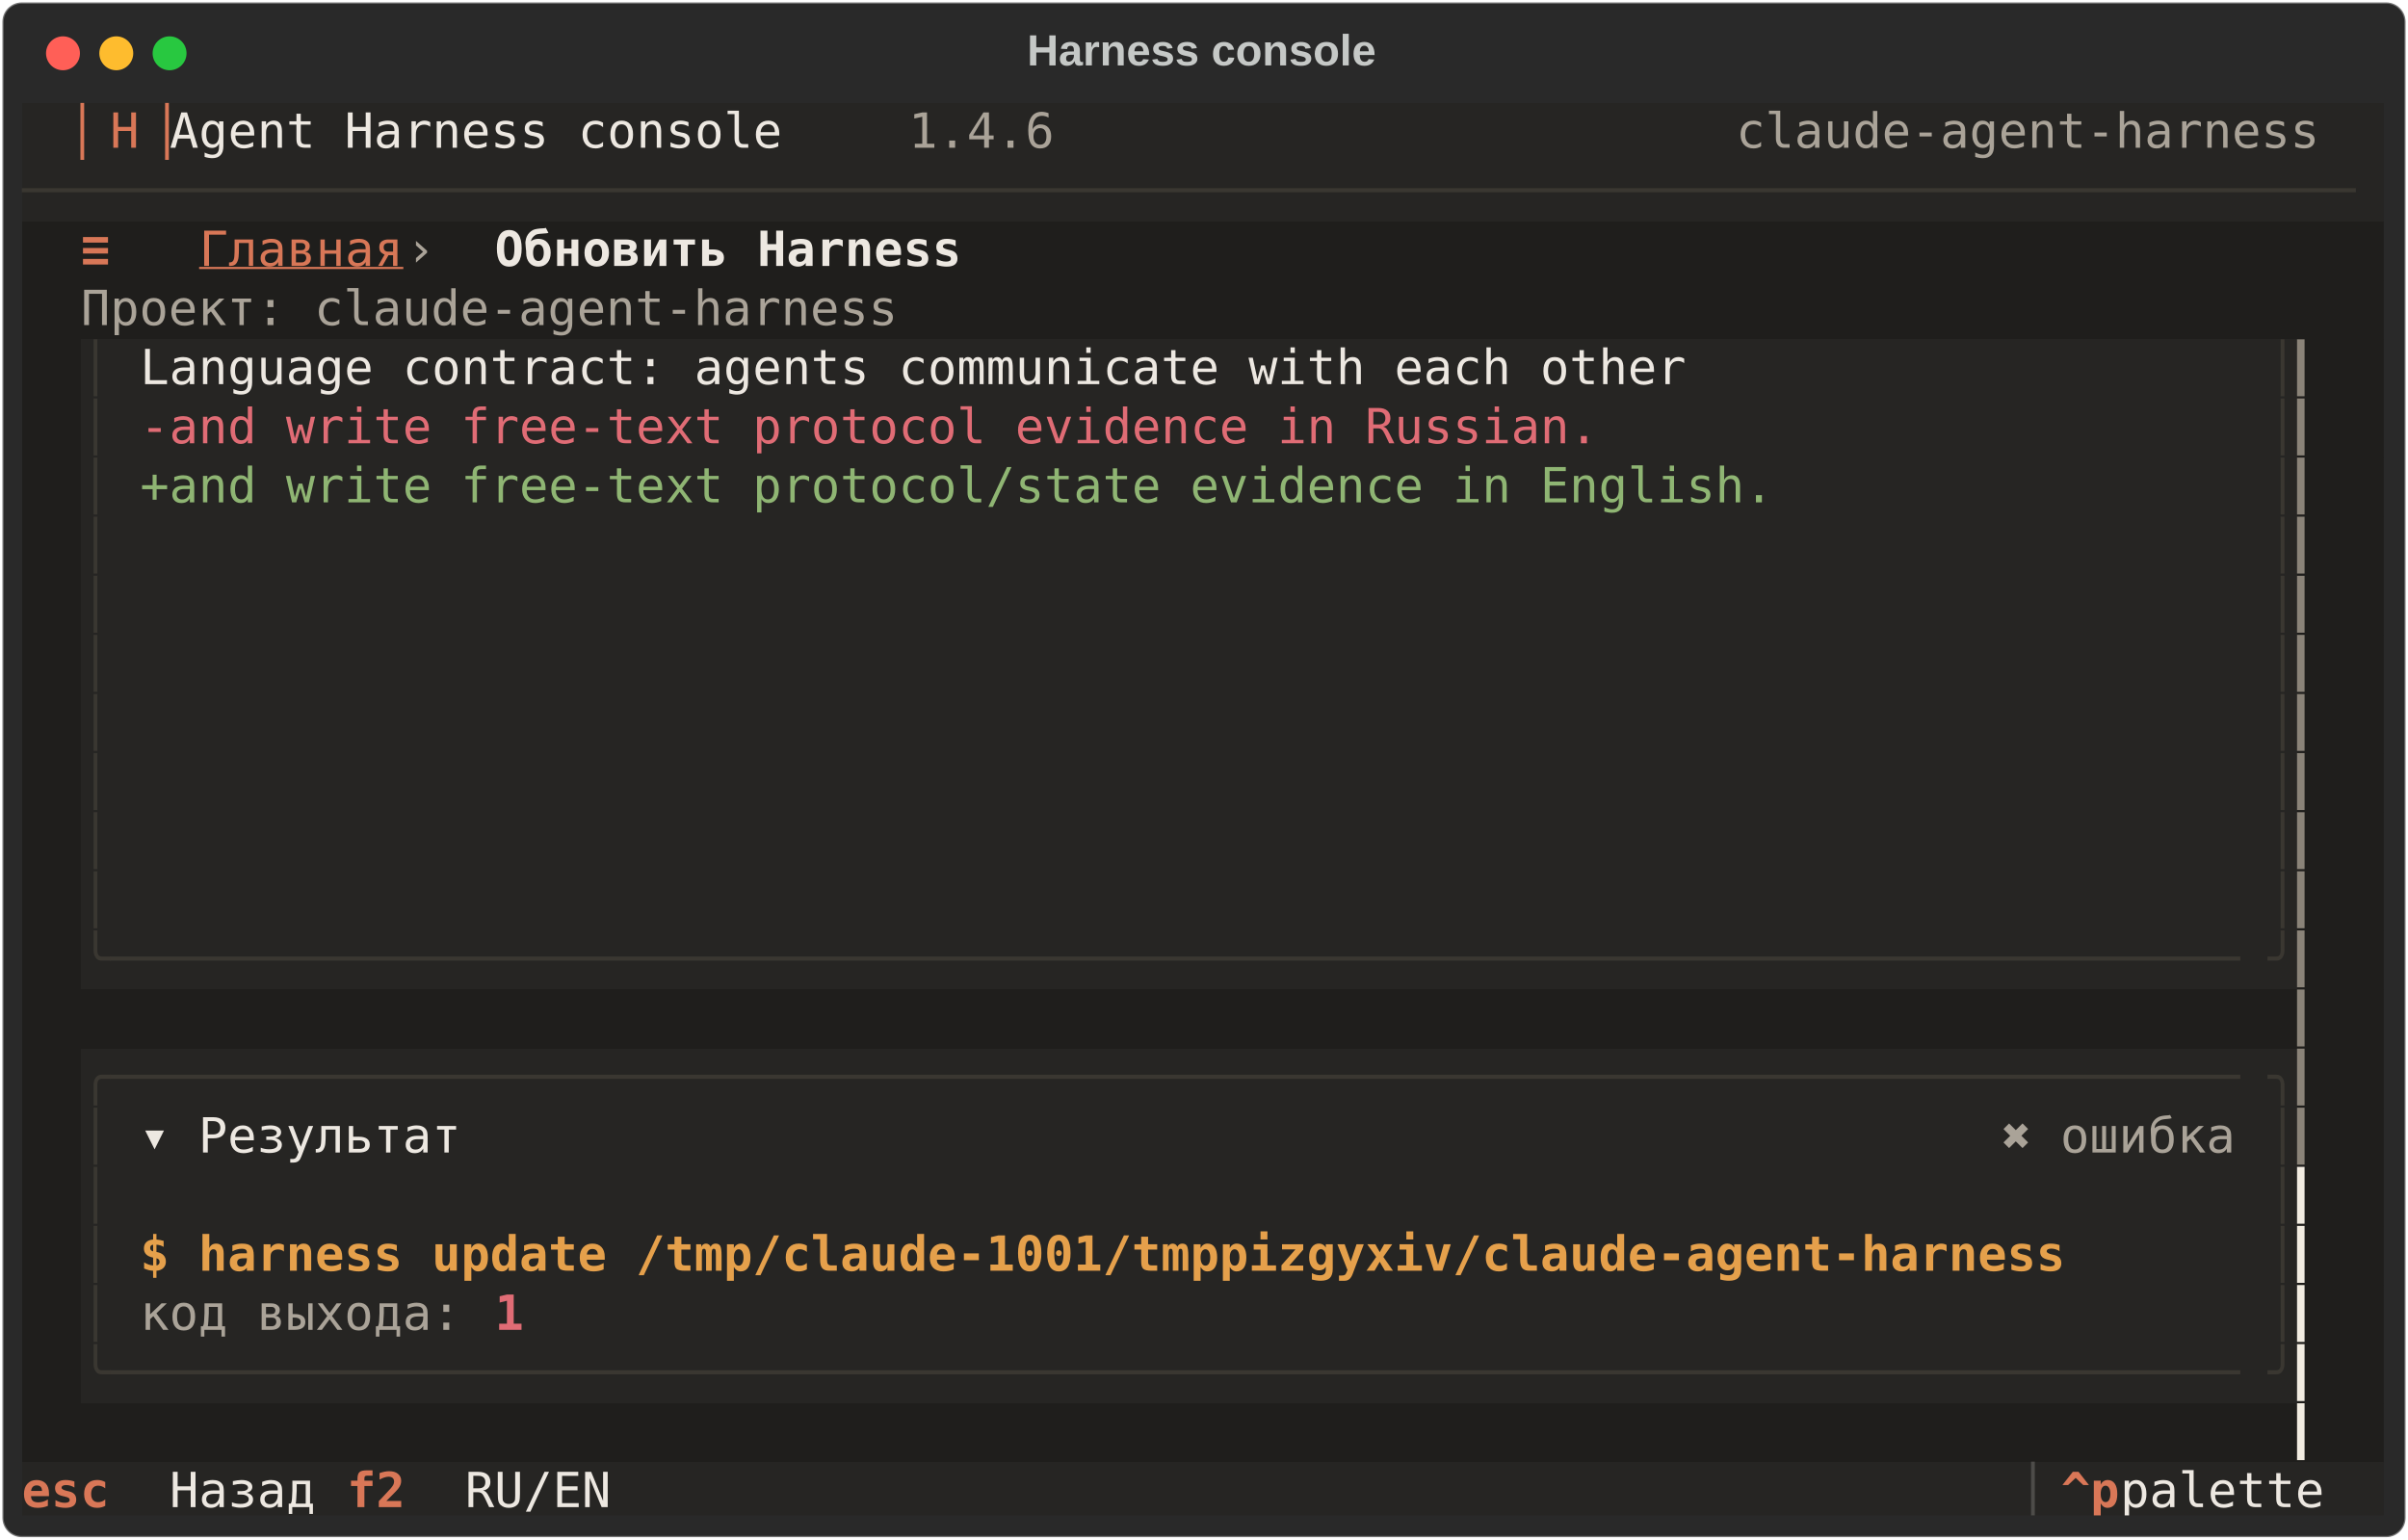
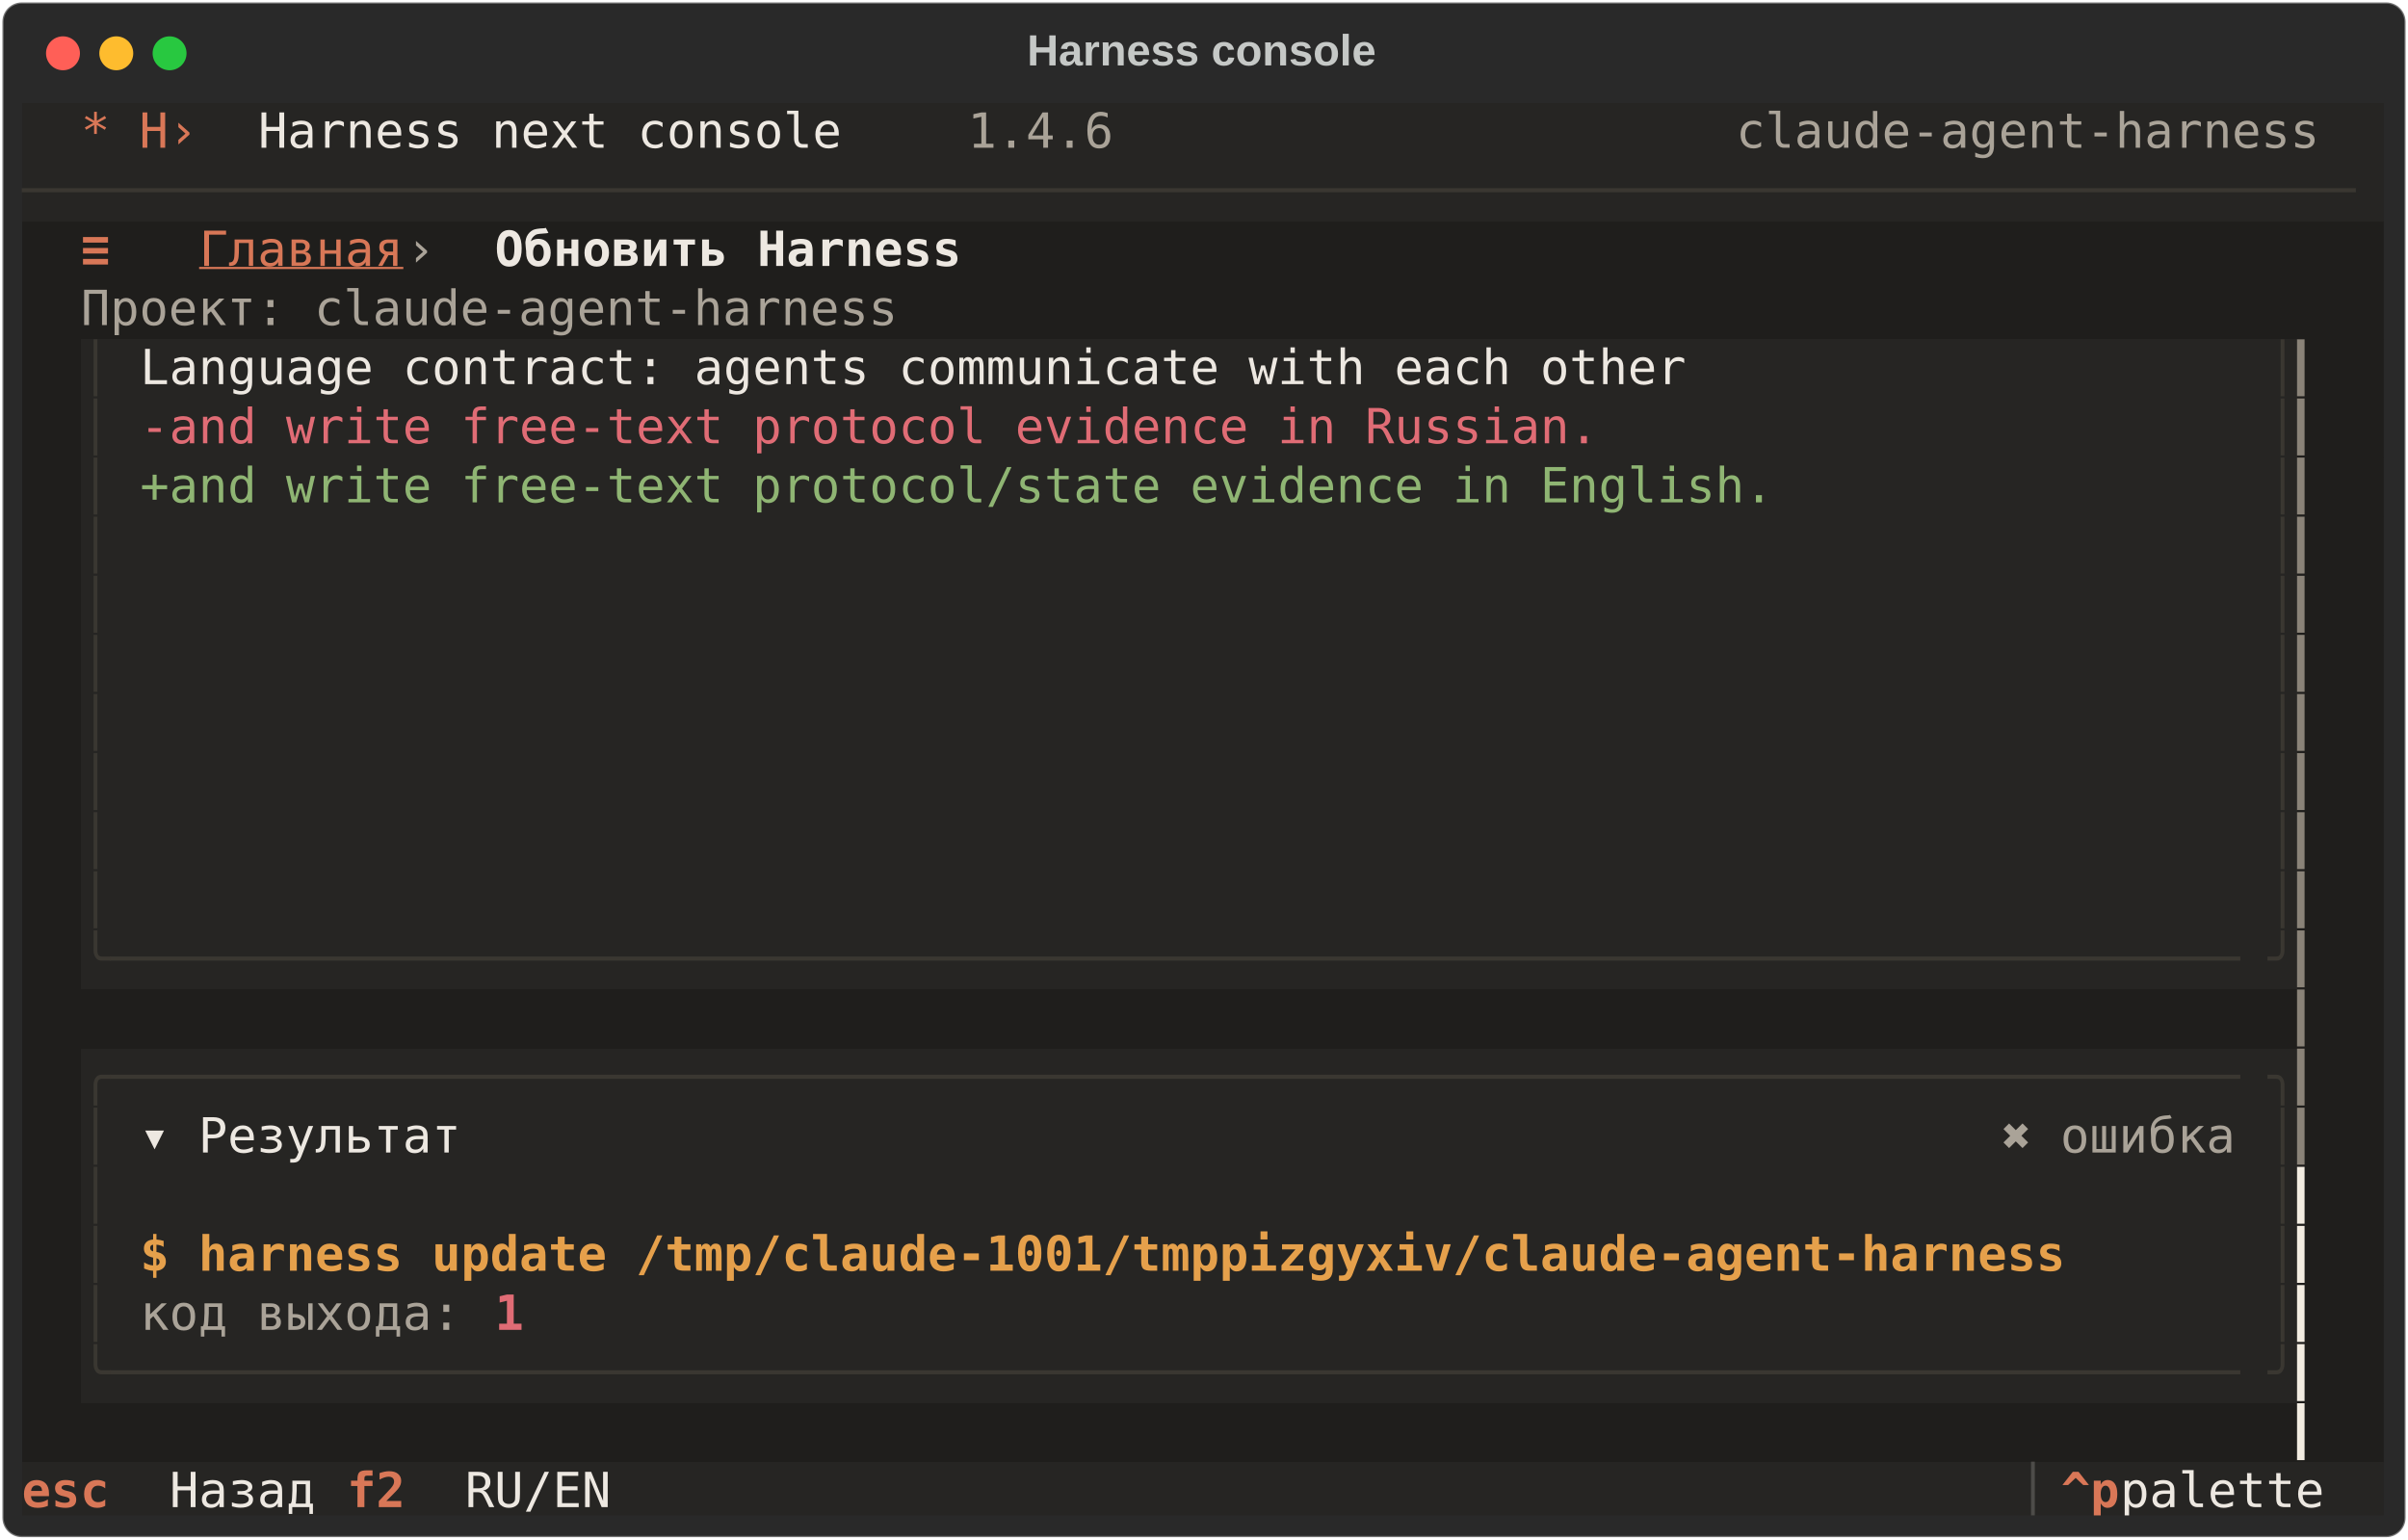
<svg xmlns="http://www.w3.org/2000/svg" class="rich-terminal" viewBox="0 0 994 635.6">
  <style>

    @font-face {
        font-family: "Fira Code";
        src: local("FiraCode-Regular"),
                url("https://cdnjs.cloudflare.com/ajax/libs/firacode/6.2.0/woff2/FiraCode-Regular.woff2") format("woff2"),
                url("https://cdnjs.cloudflare.com/ajax/libs/firacode/6.2.0/woff/FiraCode-Regular.woff") format("woff");
        font-style: normal;
        font-weight: 400;
    }
    @font-face {
        font-family: "Fira Code";
        src: local("FiraCode-Bold"),
                url("https://cdnjs.cloudflare.com/ajax/libs/firacode/6.2.0/woff2/FiraCode-Bold.woff2") format("woff2"),
                url("https://cdnjs.cloudflare.com/ajax/libs/firacode/6.2.0/woff/FiraCode-Bold.woff") format("woff");
        font-style: bold;
        font-weight: 700;
    }

    .terminal-1003367229-matrix {
        font-family: Fira Code, monospace;
        font-size: 20px;
        line-height: 24.4px;
        font-variant-east-asian: full-width;
    }

    .terminal-1003367229-title {
        font-size: 18px;
        font-weight: bold;
        font-family: arial;
    }

    .terminal-1003367229-r1 { fill: #c5c8c6 }
.terminal-1003367229-r2 { fill: #d97757 }
.terminal-1003367229-r3 { fill: #ede8e1 }
.terminal-1003367229-r4 { fill: #aaa398 }
.terminal-1003367229-r5 { fill: #3a3731 }
.terminal-1003367229-r6 { fill: #d87757;font-weight: bold }
.terminal-1003367229-r7 { fill: #d87757;text-decoration: underline; }
.terminal-1003367229-r8 { fill: #ede8e1;font-weight: bold }
.terminal-1003367229-r9 { fill: #8a8378 }
.terminal-1003367229-r10 { fill: #e06c75 }
.terminal-1003367229-r11 { fill: #8fb573 }
.terminal-1003367229-r12 { fill: #f2ece1 }
.terminal-1003367229-r13 { fill: #e5a04b;font-weight: bold }
.terminal-1003367229-r14 { fill: #e06c75;font-weight: bold }
.terminal-1003367229-r15 { fill: #d97757;font-weight: bold }
.terminal-1003367229-r16 { fill: #4d4c49 }
    </style>
  <defs>
    <clipPath id="terminal-1003367229-clip-terminal">
      <rect x="0" y="0" width="975.0" height="584.6" />
    </clipPath>
    <clipPath id="terminal-1003367229-line-0">
      <rect x="0" y="1.5" width="976" height="24.65" />
    </clipPath>
    <clipPath id="terminal-1003367229-line-1">
      <rect x="0" y="25.9" width="976" height="24.65" />
    </clipPath>
    <clipPath id="terminal-1003367229-line-2">
      <rect x="0" y="50.3" width="976" height="24.65" />
    </clipPath>
    <clipPath id="terminal-1003367229-line-3">
      <rect x="0" y="74.7" width="976" height="24.65" />
    </clipPath>
    <clipPath id="terminal-1003367229-line-4">
      <rect x="0" y="99.1" width="976" height="24.65" />
    </clipPath>
    <clipPath id="terminal-1003367229-line-5">
      <rect x="0" y="123.5" width="976" height="24.65" />
    </clipPath>
    <clipPath id="terminal-1003367229-line-6">
      <rect x="0" y="147.9" width="976" height="24.65" />
    </clipPath>
    <clipPath id="terminal-1003367229-line-7">
      <rect x="0" y="172.3" width="976" height="24.65" />
    </clipPath>
    <clipPath id="terminal-1003367229-line-8">
      <rect x="0" y="196.7" width="976" height="24.65" />
    </clipPath>
    <clipPath id="terminal-1003367229-line-9">
      <rect x="0" y="221.1" width="976" height="24.65" />
    </clipPath>
    <clipPath id="terminal-1003367229-line-10">
      <rect x="0" y="245.5" width="976" height="24.65" />
    </clipPath>
    <clipPath id="terminal-1003367229-line-11">
      <rect x="0" y="269.9" width="976" height="24.65" />
    </clipPath>
    <clipPath id="terminal-1003367229-line-12">
      <rect x="0" y="294.3" width="976" height="24.65" />
    </clipPath>
    <clipPath id="terminal-1003367229-line-13">
      <rect x="0" y="318.7" width="976" height="24.65" />
    </clipPath>
    <clipPath id="terminal-1003367229-line-14">
      <rect x="0" y="343.1" width="976" height="24.65" />
    </clipPath>
    <clipPath id="terminal-1003367229-line-15">
      <rect x="0" y="367.5" width="976" height="24.65" />
    </clipPath>
    <clipPath id="terminal-1003367229-line-16">
      <rect x="0" y="391.9" width="976" height="24.65" />
    </clipPath>
    <clipPath id="terminal-1003367229-line-17">
      <rect x="0" y="416.3" width="976" height="24.65" />
    </clipPath>
    <clipPath id="terminal-1003367229-line-18">
      <rect x="0" y="440.7" width="976" height="24.65" />
    </clipPath>
    <clipPath id="terminal-1003367229-line-19">
      <rect x="0" y="465.1" width="976" height="24.65" />
    </clipPath>
    <clipPath id="terminal-1003367229-line-20">
      <rect x="0" y="489.5" width="976" height="24.65" />
    </clipPath>
    <clipPath id="terminal-1003367229-line-21">
      <rect x="0" y="513.9" width="976" height="24.65" />
    </clipPath>
    <clipPath id="terminal-1003367229-line-22">
      <rect x="0" y="538.3" width="976" height="24.65" />
    </clipPath>
  </defs>
  <rect fill="#292929" stroke="rgba(255,255,255,0.35)" stroke-width="1" x="1" y="1" width="992" height="633.6" rx="8" />
  <text class="terminal-1003367229-title" fill="#c5c8c6" text-anchor="middle" x="496" y="27"> Harness console </text>
  <g transform="translate(26,22)">
    <circle cx="0" cy="0" r="7" fill="#ff5f57" />
    <circle cx="22" cy="0" r="7" fill="#febc2e" />
    <circle cx="44" cy="0" r="7" fill="#28c840" />
  </g>
  <g transform="translate(9, 41)" clip-path="url(#terminal-1003367229-clip-terminal)">
    <rect fill="#262523" x="0" y="1.5" width="24.4" height="24.65" shape-rendering="crispEdges" />
    <rect fill="#262523" x="24.4" y="1.5" width="36.6" height="24.65" shape-rendering="crispEdges" />
    <rect fill="#262523" x="61" y="1.5" width="305" height="24.65" shape-rendering="crispEdges" />
    <rect fill="#262523" x="366" y="1.5" width="61" height="24.65" shape-rendering="crispEdges" />
    <rect fill="#262523" x="427" y="1.5" width="61" height="24.65" shape-rendering="crispEdges" />
    <rect fill="#262523" x="488" y="1.5" width="24.4" height="24.65" shape-rendering="crispEdges" />
    <rect fill="#262523" x="512.4" y="1.5" width="195.2" height="24.65" shape-rendering="crispEdges" />
    <rect fill="#262523" x="707.6" y="1.5" width="244" height="24.65" shape-rendering="crispEdges" />
    <rect fill="#262523" x="951.6" y="1.5" width="24.4" height="24.65" shape-rendering="crispEdges" />
    <rect fill="#262523" x="0" y="25.9" width="976" height="24.65" shape-rendering="crispEdges" />
    <rect fill="#1f1e1c" x="0" y="50.3" width="24.4" height="24.65" shape-rendering="crispEdges" />
    <rect fill="#1f1e1c" x="24.4" y="50.3" width="36.6" height="24.65" shape-rendering="crispEdges" />
    <rect fill="#1f1e1c" x="61" y="50.3" width="12.2" height="24.65" shape-rendering="crispEdges" />
    <rect fill="#1f1e1c" x="73.2" y="50.3" width="85.4" height="24.65" shape-rendering="crispEdges" />
    <rect fill="#1f1e1c" x="158.6" y="50.3" width="36.6" height="24.65" shape-rendering="crispEdges" />
    <rect fill="#1f1e1c" x="195.2" y="50.3" width="195.2" height="24.65" shape-rendering="crispEdges" />
    <rect fill="#1f1e1c" x="390.4" y="50.3" width="561.2" height="24.65" shape-rendering="crispEdges" />
    <rect fill="#1f1e1c" x="951.6" y="50.3" width="24.4" height="24.65" shape-rendering="crispEdges" />
    <rect fill="#1f1e1c" x="0" y="74.7" width="24.4" height="24.65" shape-rendering="crispEdges" />
    <rect fill="#1f1e1c" x="24.4" y="74.7" width="341.6" height="24.65" shape-rendering="crispEdges" />
    <rect fill="#1f1e1c" x="366" y="74.7" width="585.6" height="24.65" shape-rendering="crispEdges" />
    <rect fill="#1f1e1c" x="951.6" y="74.7" width="24.4" height="24.65" shape-rendering="crispEdges" />
    <rect fill="#1f1e1c" x="0" y="99.1" width="24.4" height="24.65" shape-rendering="crispEdges" />
    <rect fill="#262523" x="24.4" y="99.1" width="12.2" height="24.65" shape-rendering="crispEdges" />
    <rect fill="#262523" x="36.6" y="99.1" width="12.2" height="24.65" shape-rendering="crispEdges" />
    <rect fill="#262523" x="48.8" y="99.1" width="658.8" height="24.65" shape-rendering="crispEdges" />
    <rect fill="#262523" x="707.6" y="99.1" width="207.4" height="24.65" shape-rendering="crispEdges" />
    <rect fill="#262523" x="915" y="99.1" width="12.2" height="24.65" shape-rendering="crispEdges" />
    <rect fill="#262523" x="927.2" y="99.1" width="12.2" height="24.65" shape-rendering="crispEdges" />
    <rect fill="#1f1e1c" x="939.4" y="99.1" width="12.2" height="24.65" shape-rendering="crispEdges" />
    <rect fill="#1f1e1c" x="951.6" y="99.1" width="24.4" height="24.65" shape-rendering="crispEdges" />
    <rect fill="#1f1e1c" x="0" y="123.5" width="24.4" height="24.65" shape-rendering="crispEdges" />
    <rect fill="#262523" x="24.4" y="123.5" width="12.2" height="24.65" shape-rendering="crispEdges" />
    <rect fill="#262523" x="36.6" y="123.5" width="12.2" height="24.65" shape-rendering="crispEdges" />
    <rect fill="#262523" x="48.8" y="123.5" width="610" height="24.65" shape-rendering="crispEdges" />
    <rect fill="#262523" x="658.8" y="123.5" width="256.2" height="24.65" shape-rendering="crispEdges" />
    <rect fill="#262523" x="915" y="123.5" width="12.2" height="24.65" shape-rendering="crispEdges" />
    <rect fill="#262523" x="927.2" y="123.5" width="12.2" height="24.65" shape-rendering="crispEdges" />
    <rect fill="#1f1e1c" x="939.4" y="123.5" width="12.2" height="24.65" shape-rendering="crispEdges" />
    <rect fill="#1f1e1c" x="951.6" y="123.5" width="24.4" height="24.65" shape-rendering="crispEdges" />
    <rect fill="#1f1e1c" x="0" y="147.9" width="24.4" height="24.65" shape-rendering="crispEdges" />
    <rect fill="#262523" x="24.4" y="147.9" width="12.2" height="24.65" shape-rendering="crispEdges" />
    <rect fill="#262523" x="36.6" y="147.9" width="12.2" height="24.65" shape-rendering="crispEdges" />
    <rect fill="#262523" x="48.8" y="147.9" width="683.2" height="24.65" shape-rendering="crispEdges" />
    <rect fill="#262523" x="732" y="147.9" width="183" height="24.65" shape-rendering="crispEdges" />
    <rect fill="#262523" x="915" y="147.9" width="12.2" height="24.65" shape-rendering="crispEdges" />
    <rect fill="#262523" x="927.2" y="147.9" width="12.2" height="24.65" shape-rendering="crispEdges" />
    <rect fill="#1f1e1c" x="939.4" y="147.9" width="12.2" height="24.65" shape-rendering="crispEdges" />
    <rect fill="#1f1e1c" x="951.6" y="147.9" width="24.4" height="24.65" shape-rendering="crispEdges" />
    <rect fill="#1f1e1c" x="0" y="172.3" width="24.4" height="24.65" shape-rendering="crispEdges" />
    <rect fill="#262523" x="24.4" y="172.3" width="12.2" height="24.65" shape-rendering="crispEdges" />
    <rect fill="#262523" x="36.6" y="172.3" width="12.2" height="24.65" shape-rendering="crispEdges" />
    <rect fill="#262523" x="48.8" y="172.3" width="0" height="24.65" shape-rendering="crispEdges" />
    <rect fill="#262523" x="48.8" y="172.3" width="866.2" height="24.65" shape-rendering="crispEdges" />
    <rect fill="#262523" x="915" y="172.3" width="12.2" height="24.65" shape-rendering="crispEdges" />
    <rect fill="#262523" x="927.2" y="172.3" width="12.2" height="24.65" shape-rendering="crispEdges" />
    <rect fill="#1f1e1c" x="939.4" y="172.3" width="12.2" height="24.65" shape-rendering="crispEdges" />
    <rect fill="#1f1e1c" x="951.6" y="172.3" width="24.4" height="24.65" shape-rendering="crispEdges" />
    <rect fill="#1f1e1c" x="0" y="196.7" width="24.4" height="24.65" shape-rendering="crispEdges" />
    <rect fill="#262523" x="24.4" y="196.7" width="12.2" height="24.65" shape-rendering="crispEdges" />
    <rect fill="#262523" x="36.6" y="196.7" width="12.2" height="24.65" shape-rendering="crispEdges" />
    <rect fill="#262523" x="48.8" y="196.7" width="866.2" height="24.65" shape-rendering="crispEdges" />
    <rect fill="#262523" x="915" y="196.7" width="12.2" height="24.65" shape-rendering="crispEdges" />
    <rect fill="#262523" x="927.2" y="196.7" width="12.2" height="24.65" shape-rendering="crispEdges" />
    <rect fill="#1f1e1c" x="939.4" y="196.7" width="12.2" height="24.65" shape-rendering="crispEdges" />
    <rect fill="#1f1e1c" x="951.6" y="196.7" width="24.4" height="24.65" shape-rendering="crispEdges" />
    <rect fill="#1f1e1c" x="0" y="221.1" width="24.4" height="24.65" shape-rendering="crispEdges" />
    <rect fill="#262523" x="24.4" y="221.1" width="12.2" height="24.65" shape-rendering="crispEdges" />
    <rect fill="#262523" x="36.6" y="221.1" width="12.2" height="24.65" shape-rendering="crispEdges" />
    <rect fill="#262523" x="48.8" y="221.1" width="866.2" height="24.65" shape-rendering="crispEdges" />
    <rect fill="#262523" x="915" y="221.1" width="12.2" height="24.65" shape-rendering="crispEdges" />
    <rect fill="#262523" x="927.2" y="221.1" width="12.2" height="24.65" shape-rendering="crispEdges" />
    <rect fill="#1f1e1c" x="939.4" y="221.1" width="12.2" height="24.65" shape-rendering="crispEdges" />
    <rect fill="#1f1e1c" x="951.6" y="221.1" width="24.4" height="24.65" shape-rendering="crispEdges" />
    <rect fill="#1f1e1c" x="0" y="245.5" width="24.4" height="24.65" shape-rendering="crispEdges" />
    <rect fill="#262523" x="24.4" y="245.5" width="12.2" height="24.65" shape-rendering="crispEdges" />
    <rect fill="#262523" x="36.6" y="245.5" width="12.2" height="24.65" shape-rendering="crispEdges" />
    <rect fill="#262523" x="48.8" y="245.5" width="866.2" height="24.65" shape-rendering="crispEdges" />
    <rect fill="#262523" x="915" y="245.5" width="12.2" height="24.65" shape-rendering="crispEdges" />
    <rect fill="#262523" x="927.2" y="245.5" width="12.2" height="24.65" shape-rendering="crispEdges" />
    <rect fill="#1f1e1c" x="939.4" y="245.5" width="12.2" height="24.65" shape-rendering="crispEdges" />
    <rect fill="#1f1e1c" x="951.6" y="245.5" width="24.4" height="24.65" shape-rendering="crispEdges" />
    <rect fill="#1f1e1c" x="0" y="269.9" width="24.4" height="24.65" shape-rendering="crispEdges" />
    <rect fill="#262523" x="24.4" y="269.9" width="12.2" height="24.65" shape-rendering="crispEdges" />
    <rect fill="#262523" x="36.6" y="269.9" width="12.2" height="24.65" shape-rendering="crispEdges" />
    <rect fill="#262523" x="48.8" y="269.9" width="866.2" height="24.65" shape-rendering="crispEdges" />
    <rect fill="#262523" x="915" y="269.9" width="12.2" height="24.65" shape-rendering="crispEdges" />
    <rect fill="#262523" x="927.2" y="269.9" width="12.2" height="24.65" shape-rendering="crispEdges" />
    <rect fill="#1f1e1c" x="939.4" y="269.9" width="12.2" height="24.65" shape-rendering="crispEdges" />
    <rect fill="#1f1e1c" x="951.6" y="269.9" width="24.4" height="24.65" shape-rendering="crispEdges" />
    <rect fill="#1f1e1c" x="0" y="294.3" width="24.4" height="24.65" shape-rendering="crispEdges" />
    <rect fill="#262523" x="24.4" y="294.3" width="12.2" height="24.65" shape-rendering="crispEdges" />
    <rect fill="#262523" x="36.6" y="294.3" width="12.2" height="24.65" shape-rendering="crispEdges" />
    <rect fill="#262523" x="48.8" y="294.3" width="866.2" height="24.65" shape-rendering="crispEdges" />
    <rect fill="#262523" x="915" y="294.3" width="12.2" height="24.65" shape-rendering="crispEdges" />
    <rect fill="#262523" x="927.2" y="294.3" width="12.2" height="24.65" shape-rendering="crispEdges" />
    <rect fill="#1f1e1c" x="939.4" y="294.3" width="12.2" height="24.65" shape-rendering="crispEdges" />
    <rect fill="#1f1e1c" x="951.6" y="294.3" width="24.4" height="24.65" shape-rendering="crispEdges" />
    <rect fill="#1f1e1c" x="0" y="318.7" width="24.4" height="24.65" shape-rendering="crispEdges" />
    <rect fill="#262523" x="24.4" y="318.7" width="12.2" height="24.65" shape-rendering="crispEdges" />
    <rect fill="#262523" x="36.6" y="318.7" width="12.2" height="24.65" shape-rendering="crispEdges" />
    <rect fill="#262523" x="48.8" y="318.7" width="866.2" height="24.65" shape-rendering="crispEdges" />
    <rect fill="#262523" x="915" y="318.7" width="12.2" height="24.65" shape-rendering="crispEdges" />
    <rect fill="#262523" x="927.2" y="318.7" width="12.2" height="24.65" shape-rendering="crispEdges" />
    <rect fill="#1f1e1c" x="939.4" y="318.7" width="12.2" height="24.65" shape-rendering="crispEdges" />
    <rect fill="#1f1e1c" x="951.6" y="318.7" width="24.4" height="24.65" shape-rendering="crispEdges" />
    <rect fill="#1f1e1c" x="0" y="343.1" width="24.4" height="24.65" shape-rendering="crispEdges" />
    <rect fill="#262523" x="24.4" y="343.1" width="12.2" height="24.65" shape-rendering="crispEdges" />
    <rect fill="#262523" x="36.6" y="343.1" width="890.6" height="24.65" shape-rendering="crispEdges" />
    <rect fill="#262523" x="927.2" y="343.1" width="12.2" height="24.65" shape-rendering="crispEdges" />
    <rect fill="#1f1e1c" x="939.4" y="343.1" width="12.2" height="24.65" shape-rendering="crispEdges" />
    <rect fill="#1f1e1c" x="951.6" y="343.1" width="24.4" height="24.65" shape-rendering="crispEdges" />
    <rect fill="#1f1e1c" x="0" y="367.5" width="24.4" height="24.65" shape-rendering="crispEdges" />
    <rect fill="#1f1e1c" x="24.4" y="367.5" width="915" height="24.65" shape-rendering="crispEdges" />
    <rect fill="#1f1e1c" x="939.4" y="367.5" width="12.2" height="24.65" shape-rendering="crispEdges" />
    <rect fill="#1f1e1c" x="951.6" y="367.5" width="24.4" height="24.65" shape-rendering="crispEdges" />
    <rect fill="#1f1e1c" x="0" y="391.9" width="24.4" height="24.65" shape-rendering="crispEdges" />
    <rect fill="#262523" x="24.4" y="391.9" width="12.2" height="24.65" shape-rendering="crispEdges" />
    <rect fill="#262523" x="36.6" y="391.9" width="890.6" height="24.65" shape-rendering="crispEdges" />
    <rect fill="#262523" x="927.2" y="391.9" width="12.2" height="24.65" shape-rendering="crispEdges" />
    <rect fill="#1f1e1c" x="939.4" y="391.9" width="12.2" height="24.65" shape-rendering="crispEdges" />
    <rect fill="#1f1e1c" x="951.6" y="391.9" width="24.4" height="24.65" shape-rendering="crispEdges" />
    <rect fill="#1f1e1c" x="0" y="416.3" width="24.4" height="24.65" shape-rendering="crispEdges" />
    <rect fill="#262523" x="24.4" y="416.3" width="12.2" height="24.65" shape-rendering="crispEdges" />
    <rect fill="#262523" x="36.6" y="416.3" width="12.2" height="24.65" shape-rendering="crispEdges" />
    <rect fill="#262523" x="48.8" y="416.3" width="768.6" height="24.65" shape-rendering="crispEdges" />
    <rect fill="#262523" x="817.4" y="416.3" width="97.6" height="24.65" shape-rendering="crispEdges" />
    <rect fill="#262523" x="915" y="416.3" width="12.2" height="24.65" shape-rendering="crispEdges" />
    <rect fill="#262523" x="927.2" y="416.3" width="12.2" height="24.65" shape-rendering="crispEdges" />
    <rect fill="#1f1e1c" x="939.4" y="416.3" width="12.2" height="24.65" shape-rendering="crispEdges" />
    <rect fill="#1f1e1c" x="951.6" y="416.3" width="24.4" height="24.65" shape-rendering="crispEdges" />
    <rect fill="#1f1e1c" x="0" y="440.7" width="24.4" height="24.65" shape-rendering="crispEdges" />
    <rect fill="#262523" x="24.4" y="440.7" width="12.2" height="24.65" shape-rendering="crispEdges" />
    <rect fill="#262523" x="36.6" y="440.7" width="12.2" height="24.65" shape-rendering="crispEdges" />
    <rect fill="#262523" x="48.8" y="440.7" width="866.2" height="24.65" shape-rendering="crispEdges" />
    <rect fill="#262523" x="915" y="440.7" width="12.2" height="24.65" shape-rendering="crispEdges" />
    <rect fill="#262523" x="927.2" y="440.7" width="12.2" height="24.65" shape-rendering="crispEdges" />
    <rect fill="#1f1e1c" x="939.4" y="440.7" width="12.2" height="24.65" shape-rendering="crispEdges" />
    <rect fill="#1f1e1c" x="951.6" y="440.7" width="24.4" height="24.65" shape-rendering="crispEdges" />
    <rect fill="#1f1e1c" x="0" y="465.1" width="24.4" height="24.65" shape-rendering="crispEdges" />
    <rect fill="#262523" x="24.4" y="465.1" width="12.2" height="24.65" shape-rendering="crispEdges" />
    <rect fill="#262523" x="36.6" y="465.1" width="12.2" height="24.65" shape-rendering="crispEdges" />
    <rect fill="#262523" x="48.8" y="465.1" width="805.2" height="24.65" shape-rendering="crispEdges" />
    <rect fill="#262523" x="854" y="465.1" width="61" height="24.65" shape-rendering="crispEdges" />
    <rect fill="#262523" x="915" y="465.1" width="12.2" height="24.65" shape-rendering="crispEdges" />
    <rect fill="#262523" x="927.2" y="465.1" width="12.2" height="24.65" shape-rendering="crispEdges" />
    <rect fill="#1f1e1c" x="939.4" y="465.1" width="12.2" height="24.65" shape-rendering="crispEdges" />
    <rect fill="#1f1e1c" x="951.6" y="465.1" width="24.4" height="24.65" shape-rendering="crispEdges" />
    <rect fill="#1f1e1c" x="0" y="489.5" width="24.4" height="24.65" shape-rendering="crispEdges" />
    <rect fill="#262523" x="24.4" y="489.5" width="12.2" height="24.65" shape-rendering="crispEdges" />
    <rect fill="#262523" x="36.6" y="489.5" width="12.2" height="24.65" shape-rendering="crispEdges" />
    <rect fill="#262523" x="48.8" y="489.5" width="146.4" height="24.65" shape-rendering="crispEdges" />
    <rect fill="#262523" x="195.2" y="489.5" width="12.2" height="24.65" shape-rendering="crispEdges" />
    <rect fill="#262523" x="207.4" y="489.5" width="707.6" height="24.65" shape-rendering="crispEdges" />
    <rect fill="#262523" x="915" y="489.5" width="12.2" height="24.65" shape-rendering="crispEdges" />
    <rect fill="#262523" x="927.2" y="489.5" width="12.2" height="24.65" shape-rendering="crispEdges" />
    <rect fill="#1f1e1c" x="939.4" y="489.5" width="12.2" height="24.65" shape-rendering="crispEdges" />
    <rect fill="#1f1e1c" x="951.6" y="489.5" width="24.4" height="24.65" shape-rendering="crispEdges" />
    <rect fill="#1f1e1c" x="0" y="513.9" width="24.4" height="24.65" shape-rendering="crispEdges" />
    <rect fill="#262523" x="24.4" y="513.9" width="12.2" height="24.65" shape-rendering="crispEdges" />
    <rect fill="#262523" x="36.6" y="513.9" width="890.6" height="24.65" shape-rendering="crispEdges" />
    <rect fill="#262523" x="927.2" y="513.9" width="12.2" height="24.65" shape-rendering="crispEdges" />
    <rect fill="#1f1e1c" x="939.4" y="513.9" width="12.2" height="24.65" shape-rendering="crispEdges" />
    <rect fill="#1f1e1c" x="951.6" y="513.9" width="24.4" height="24.65" shape-rendering="crispEdges" />
    <rect fill="#1f1e1c" x="0" y="538.3" width="24.4" height="24.65" shape-rendering="crispEdges" />
    <rect fill="#1f1e1c" x="24.4" y="538.3" width="915" height="24.65" shape-rendering="crispEdges" />
    <rect fill="#1f1e1c" x="939.4" y="538.3" width="12.2" height="24.65" shape-rendering="crispEdges" />
    <rect fill="#1f1e1c" x="951.6" y="538.3" width="24.4" height="24.65" shape-rendering="crispEdges" />
    <rect fill="#262523" x="0" y="562.7" width="61" height="24.65" shape-rendering="crispEdges" />
    <rect fill="#262523" x="61" y="562.7" width="73.2" height="24.65" shape-rendering="crispEdges" />
    <rect fill="#262523" x="134.2" y="562.7" width="48.8" height="24.65" shape-rendering="crispEdges" />
    <rect fill="#262523" x="183" y="562.7" width="73.2" height="24.65" shape-rendering="crispEdges" />
    <rect fill="#262523" x="256.2" y="562.7" width="573.4" height="24.65" shape-rendering="crispEdges" />
    <rect fill="#262523" x="829.6" y="562.7" width="12.2" height="24.65" shape-rendering="crispEdges" />
    <rect fill="#262523" x="841.8" y="562.7" width="24.4" height="24.65" shape-rendering="crispEdges" />
    <rect fill="#262523" x="866.2" y="562.7" width="97.6" height="24.65" shape-rendering="crispEdges" />
    <rect fill="#262523" x="963.8" y="562.7" width="12.2" height="24.65" shape-rendering="crispEdges" />
    <g class="terminal-1003367229-matrix">
-       <text class="terminal-1003367229-r2" x="24.4" y="20" textLength="36.6" clip-path="url(#terminal-1003367229-line-0)">▏H▕</text>
-       <text class="terminal-1003367229-r3" x="61" y="20" textLength="305" clip-path="url(#terminal-1003367229-line-0)">  Agent Harness console  </text>
-       <text class="terminal-1003367229-r4" x="366" y="20" textLength="61" clip-path="url(#terminal-1003367229-line-0)">1.4.6</text>
+       <text class="terminal-1003367229-r2" x="24.4" y="20" textLength="73.2" clip-path="url(#terminal-1003367229-line-0)"> * H› </text>
+       <text class="terminal-1003367229-r3" x="97.6" y="20" textLength="292.8" clip-path="url(#terminal-1003367229-line-0)">  Harness next console  </text>
+       <text class="terminal-1003367229-r4" x="390.4" y="20" textLength="61" clip-path="url(#terminal-1003367229-line-0)">1.4.6</text>
      <text class="terminal-1003367229-r4" x="707.6" y="20" textLength="244" clip-path="url(#terminal-1003367229-line-0)">claude-agent-harness</text>
      <text class="terminal-1003367229-r1" x="976" y="20" textLength="12.2" clip-path="url(#terminal-1003367229-line-0)">
</text>
      <text class="terminal-1003367229-r5" x="0" y="44.4" textLength="976" clip-path="url(#terminal-1003367229-line-1)">────────────────────────────────────────────────────────────────────────────────</text>
      <text class="terminal-1003367229-r1" x="976" y="44.4" textLength="12.2" clip-path="url(#terminal-1003367229-line-1)">
</text>
      <text class="terminal-1003367229-r6" x="24.4" y="68.8" textLength="36.6" clip-path="url(#terminal-1003367229-line-2)"> ≡ </text>
      <text class="terminal-1003367229-r7" x="73.2" y="68.8" textLength="85.4" clip-path="url(#terminal-1003367229-line-2)">Главная</text>
      <text class="terminal-1003367229-r4" x="158.6" y="68.8" textLength="36.6" clip-path="url(#terminal-1003367229-line-2)"> › </text>
      <text class="terminal-1003367229-r8" x="195.2" y="68.8" textLength="195.2" clip-path="url(#terminal-1003367229-line-2)">Обновить Harness</text>
      <text class="terminal-1003367229-r1" x="976" y="68.8" textLength="12.2" clip-path="url(#terminal-1003367229-line-2)">
</text>
      <text class="terminal-1003367229-r4" x="24.4" y="93.2" textLength="341.6" clip-path="url(#terminal-1003367229-line-3)">Проект: claude-agent-harness</text>
      <text class="terminal-1003367229-r1" x="976" y="93.2" textLength="12.2" clip-path="url(#terminal-1003367229-line-3)">
</text>
      <text class="terminal-1003367229-r5" x="24.4" y="117.6" textLength="12.2" clip-path="url(#terminal-1003367229-line-4)">│</text>
      <text class="terminal-1003367229-r3" x="48.8" y="117.6" textLength="658.8" clip-path="url(#terminal-1003367229-line-4)"> Language contract: agents communicate with each other</text>
      <text class="terminal-1003367229-r5" x="927.2" y="117.6" textLength="12.2" clip-path="url(#terminal-1003367229-line-4)">│</text>
      <text class="terminal-1003367229-r9" x="939.4" y="117.6" textLength="12.2" clip-path="url(#terminal-1003367229-line-4)">▎</text>
      <text class="terminal-1003367229-r1" x="976" y="117.6" textLength="12.2" clip-path="url(#terminal-1003367229-line-4)">
</text>
      <text class="terminal-1003367229-r5" x="24.4" y="142" textLength="12.2" clip-path="url(#terminal-1003367229-line-5)">│</text>
      <text class="terminal-1003367229-r10" x="48.8" y="142" textLength="610" clip-path="url(#terminal-1003367229-line-5)">-and write free-text protocol evidence in Russian.</text>
      <text class="terminal-1003367229-r5" x="927.2" y="142" textLength="12.2" clip-path="url(#terminal-1003367229-line-5)">│</text>
      <text class="terminal-1003367229-r9" x="939.4" y="142" textLength="12.2" clip-path="url(#terminal-1003367229-line-5)">▎</text>
      <text class="terminal-1003367229-r1" x="976" y="142" textLength="12.2" clip-path="url(#terminal-1003367229-line-5)">
</text>
      <text class="terminal-1003367229-r5" x="24.4" y="166.4" textLength="12.2" clip-path="url(#terminal-1003367229-line-6)">│</text>
      <text class="terminal-1003367229-r11" x="48.8" y="166.4" textLength="683.2" clip-path="url(#terminal-1003367229-line-6)">+and write free-text protocol/state evidence in English.</text>
      <text class="terminal-1003367229-r5" x="927.2" y="166.4" textLength="12.2" clip-path="url(#terminal-1003367229-line-6)">│</text>
      <text class="terminal-1003367229-r9" x="939.4" y="166.4" textLength="12.2" clip-path="url(#terminal-1003367229-line-6)">▎</text>
      <text class="terminal-1003367229-r1" x="976" y="166.4" textLength="12.2" clip-path="url(#terminal-1003367229-line-6)">
</text>
      <text class="terminal-1003367229-r5" x="24.4" y="190.8" textLength="12.2" clip-path="url(#terminal-1003367229-line-7)">│</text>
      <text class="terminal-1003367229-r5" x="927.2" y="190.8" textLength="12.2" clip-path="url(#terminal-1003367229-line-7)">│</text>
      <text class="terminal-1003367229-r9" x="939.4" y="190.8" textLength="12.2" clip-path="url(#terminal-1003367229-line-7)">▎</text>
      <text class="terminal-1003367229-r1" x="976" y="190.8" textLength="12.2" clip-path="url(#terminal-1003367229-line-7)">
</text>
      <text class="terminal-1003367229-r5" x="24.4" y="215.2" textLength="12.2" clip-path="url(#terminal-1003367229-line-8)">│</text>
      <text class="terminal-1003367229-r5" x="927.2" y="215.2" textLength="12.2" clip-path="url(#terminal-1003367229-line-8)">│</text>
      <text class="terminal-1003367229-r9" x="939.4" y="215.2" textLength="12.2" clip-path="url(#terminal-1003367229-line-8)">▎</text>
      <text class="terminal-1003367229-r1" x="976" y="215.2" textLength="12.2" clip-path="url(#terminal-1003367229-line-8)">
</text>
      <text class="terminal-1003367229-r5" x="24.4" y="239.6" textLength="12.2" clip-path="url(#terminal-1003367229-line-9)">│</text>
      <text class="terminal-1003367229-r5" x="927.2" y="239.6" textLength="12.2" clip-path="url(#terminal-1003367229-line-9)">│</text>
      <text class="terminal-1003367229-r9" x="939.4" y="239.6" textLength="12.2" clip-path="url(#terminal-1003367229-line-9)">▎</text>
      <text class="terminal-1003367229-r1" x="976" y="239.6" textLength="12.2" clip-path="url(#terminal-1003367229-line-9)">
</text>
      <text class="terminal-1003367229-r5" x="24.4" y="264" textLength="12.2" clip-path="url(#terminal-1003367229-line-10)">│</text>
      <text class="terminal-1003367229-r5" x="927.2" y="264" textLength="12.2" clip-path="url(#terminal-1003367229-line-10)">│</text>
      <text class="terminal-1003367229-r9" x="939.4" y="264" textLength="12.2" clip-path="url(#terminal-1003367229-line-10)">▎</text>
      <text class="terminal-1003367229-r1" x="976" y="264" textLength="12.2" clip-path="url(#terminal-1003367229-line-10)">
</text>
      <text class="terminal-1003367229-r5" x="24.4" y="288.4" textLength="12.2" clip-path="url(#terminal-1003367229-line-11)">│</text>
      <text class="terminal-1003367229-r5" x="927.2" y="288.4" textLength="12.2" clip-path="url(#terminal-1003367229-line-11)">│</text>
      <text class="terminal-1003367229-r9" x="939.4" y="288.4" textLength="12.2" clip-path="url(#terminal-1003367229-line-11)">▎</text>
      <text class="terminal-1003367229-r1" x="976" y="288.4" textLength="12.2" clip-path="url(#terminal-1003367229-line-11)">
</text>
      <text class="terminal-1003367229-r5" x="24.4" y="312.8" textLength="12.2" clip-path="url(#terminal-1003367229-line-12)">│</text>
      <text class="terminal-1003367229-r5" x="927.2" y="312.8" textLength="12.2" clip-path="url(#terminal-1003367229-line-12)">│</text>
      <text class="terminal-1003367229-r9" x="939.4" y="312.8" textLength="12.2" clip-path="url(#terminal-1003367229-line-12)">▎</text>
      <text class="terminal-1003367229-r1" x="976" y="312.8" textLength="12.2" clip-path="url(#terminal-1003367229-line-12)">
</text>
      <text class="terminal-1003367229-r5" x="24.4" y="337.2" textLength="12.2" clip-path="url(#terminal-1003367229-line-13)">│</text>
      <text class="terminal-1003367229-r5" x="927.2" y="337.2" textLength="12.2" clip-path="url(#terminal-1003367229-line-13)">│</text>
      <text class="terminal-1003367229-r9" x="939.4" y="337.2" textLength="12.2" clip-path="url(#terminal-1003367229-line-13)">▎</text>
      <text class="terminal-1003367229-r1" x="976" y="337.2" textLength="12.2" clip-path="url(#terminal-1003367229-line-13)">
</text>
      <text class="terminal-1003367229-r5" x="24.4" y="361.6" textLength="12.2" clip-path="url(#terminal-1003367229-line-14)">╰</text>
      <text class="terminal-1003367229-r5" x="36.6" y="361.6" textLength="890.6" clip-path="url(#terminal-1003367229-line-14)">─────────────────────────────────────────────────────────────────────────</text>
      <text class="terminal-1003367229-r5" x="927.2" y="361.6" textLength="12.2" clip-path="url(#terminal-1003367229-line-14)">╯</text>
      <text class="terminal-1003367229-r9" x="939.4" y="361.6" textLength="12.2" clip-path="url(#terminal-1003367229-line-14)">▎</text>
      <text class="terminal-1003367229-r1" x="976" y="361.6" textLength="12.2" clip-path="url(#terminal-1003367229-line-14)">
</text>
      <text class="terminal-1003367229-r9" x="939.4" y="386" textLength="12.2" clip-path="url(#terminal-1003367229-line-15)">▎</text>
      <text class="terminal-1003367229-r1" x="976" y="386" textLength="12.2" clip-path="url(#terminal-1003367229-line-15)">
</text>
      <text class="terminal-1003367229-r5" x="24.4" y="410.4" textLength="12.2" clip-path="url(#terminal-1003367229-line-16)">╭</text>
      <text class="terminal-1003367229-r5" x="36.6" y="410.4" textLength="890.6" clip-path="url(#terminal-1003367229-line-16)">─────────────────────────────────────────────────────────────────────────</text>
      <text class="terminal-1003367229-r5" x="927.2" y="410.4" textLength="12.2" clip-path="url(#terminal-1003367229-line-16)">╮</text>
      <text class="terminal-1003367229-r9" x="939.4" y="410.4" textLength="12.2" clip-path="url(#terminal-1003367229-line-16)">▎</text>
      <text class="terminal-1003367229-r1" x="976" y="410.4" textLength="12.2" clip-path="url(#terminal-1003367229-line-16)">
</text>
      <text class="terminal-1003367229-r5" x="24.4" y="434.8" textLength="12.2" clip-path="url(#terminal-1003367229-line-17)">│</text>
      <text class="terminal-1003367229-r3" x="48.8" y="434.8" textLength="768.6" clip-path="url(#terminal-1003367229-line-17)">▾ Результат                                                    </text>
      <text class="terminal-1003367229-r4" x="817.4" y="434.8" textLength="97.6" clip-path="url(#terminal-1003367229-line-17)">✖ ошибка</text>
      <text class="terminal-1003367229-r5" x="927.2" y="434.8" textLength="12.2" clip-path="url(#terminal-1003367229-line-17)">│</text>
      <text class="terminal-1003367229-r9" x="939.4" y="434.8" textLength="12.2" clip-path="url(#terminal-1003367229-line-17)">▎</text>
      <text class="terminal-1003367229-r1" x="976" y="434.8" textLength="12.2" clip-path="url(#terminal-1003367229-line-17)">
</text>
      <text class="terminal-1003367229-r5" x="24.4" y="459.2" textLength="12.2" clip-path="url(#terminal-1003367229-line-18)">│</text>
      <text class="terminal-1003367229-r5" x="927.2" y="459.2" textLength="12.2" clip-path="url(#terminal-1003367229-line-18)">│</text>
      <text class="terminal-1003367229-r12" x="939.4" y="459.2" textLength="12.2" clip-path="url(#terminal-1003367229-line-18)">▎</text>
      <text class="terminal-1003367229-r1" x="976" y="459.2" textLength="12.2" clip-path="url(#terminal-1003367229-line-18)">
</text>
      <text class="terminal-1003367229-r5" x="24.4" y="483.6" textLength="12.2" clip-path="url(#terminal-1003367229-line-19)">│</text>
      <text class="terminal-1003367229-r13" x="48.8" y="483.6" textLength="805.2" clip-path="url(#terminal-1003367229-line-19)">$ harness update /tmp/claude-1001/tmppizgyxiv/claude-agent-harness</text>
      <text class="terminal-1003367229-r5" x="927.2" y="483.6" textLength="12.2" clip-path="url(#terminal-1003367229-line-19)">│</text>
      <text class="terminal-1003367229-r12" x="939.4" y="483.6" textLength="12.2" clip-path="url(#terminal-1003367229-line-19)">▎</text>
      <text class="terminal-1003367229-r1" x="976" y="483.6" textLength="12.2" clip-path="url(#terminal-1003367229-line-19)">
</text>
      <text class="terminal-1003367229-r5" x="24.4" y="508" textLength="12.2" clip-path="url(#terminal-1003367229-line-20)">│</text>
      <text class="terminal-1003367229-r4" x="48.8" y="508" textLength="146.4" clip-path="url(#terminal-1003367229-line-20)">код выхода: </text>
      <text class="terminal-1003367229-r14" x="195.2" y="508" textLength="12.2" clip-path="url(#terminal-1003367229-line-20)">1</text>
      <text class="terminal-1003367229-r5" x="927.2" y="508" textLength="12.2" clip-path="url(#terminal-1003367229-line-20)">│</text>
      <text class="terminal-1003367229-r12" x="939.4" y="508" textLength="12.2" clip-path="url(#terminal-1003367229-line-20)">▎</text>
      <text class="terminal-1003367229-r1" x="976" y="508" textLength="12.2" clip-path="url(#terminal-1003367229-line-20)">
</text>
      <text class="terminal-1003367229-r5" x="24.4" y="532.4" textLength="12.2" clip-path="url(#terminal-1003367229-line-21)">╰</text>
      <text class="terminal-1003367229-r5" x="36.6" y="532.4" textLength="890.6" clip-path="url(#terminal-1003367229-line-21)">─────────────────────────────────────────────────────────────────────────</text>
      <text class="terminal-1003367229-r5" x="927.2" y="532.4" textLength="12.2" clip-path="url(#terminal-1003367229-line-21)">╯</text>
      <text class="terminal-1003367229-r12" x="939.4" y="532.4" textLength="12.2" clip-path="url(#terminal-1003367229-line-21)">▎</text>
      <text class="terminal-1003367229-r1" x="976" y="532.4" textLength="12.2" clip-path="url(#terminal-1003367229-line-21)">
</text>
      <text class="terminal-1003367229-r12" x="939.4" y="556.8" textLength="12.2" clip-path="url(#terminal-1003367229-line-22)">▎</text>
      <text class="terminal-1003367229-r1" x="976" y="556.8" textLength="12.2" clip-path="url(#terminal-1003367229-line-22)">
</text>
      <text class="terminal-1003367229-r15" x="0" y="581.2" textLength="61" clip-path="url(#terminal-1003367229-line-23)"> esc </text>
      <text class="terminal-1003367229-r3" x="61" y="581.2" textLength="73.2" clip-path="url(#terminal-1003367229-line-23)">Назад </text>
      <text class="terminal-1003367229-r15" x="134.2" y="581.2" textLength="48.8" clip-path="url(#terminal-1003367229-line-23)"> f2 </text>
      <text class="terminal-1003367229-r3" x="183" y="581.2" textLength="73.2" clip-path="url(#terminal-1003367229-line-23)">RU/EN </text>
      <text class="terminal-1003367229-r16" x="829.6" y="581.2" textLength="12.2" clip-path="url(#terminal-1003367229-line-23)">▏</text>
      <text class="terminal-1003367229-r15" x="841.8" y="581.2" textLength="24.4" clip-path="url(#terminal-1003367229-line-23)">^p</text>
      <text class="terminal-1003367229-r3" x="866.2" y="581.2" textLength="97.6" clip-path="url(#terminal-1003367229-line-23)"> palette</text>
    </g>
  </g>
</svg>
